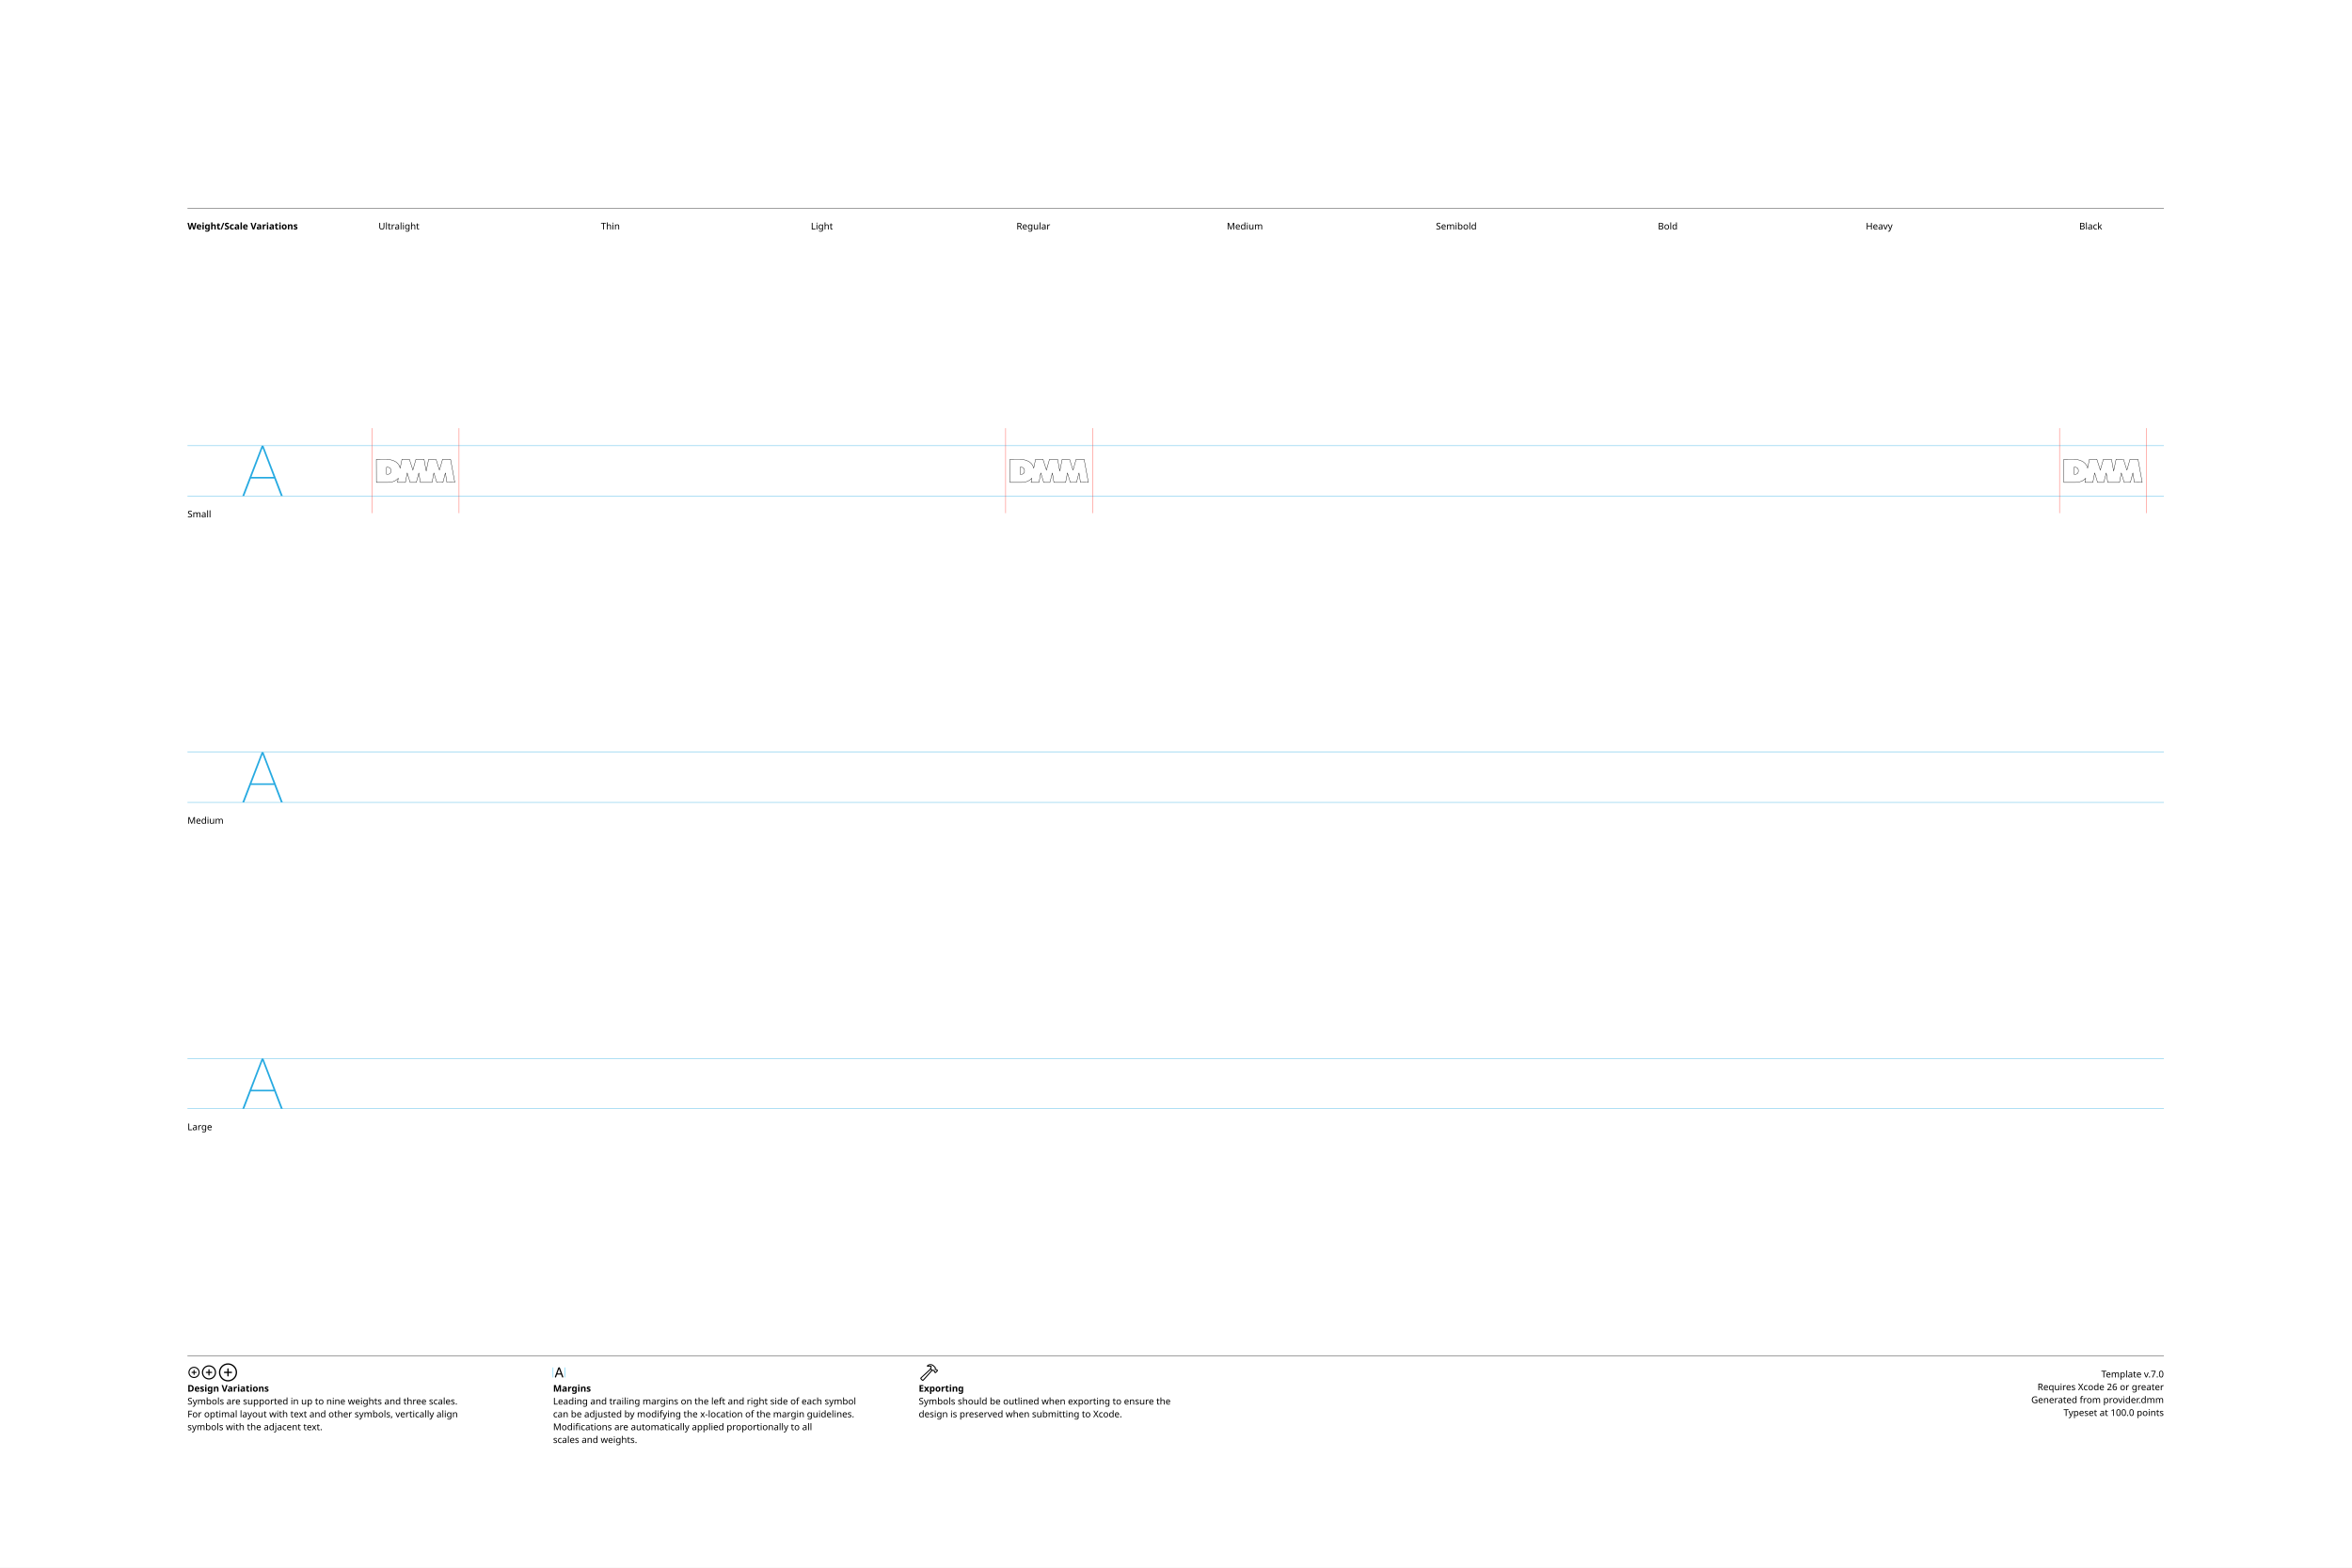
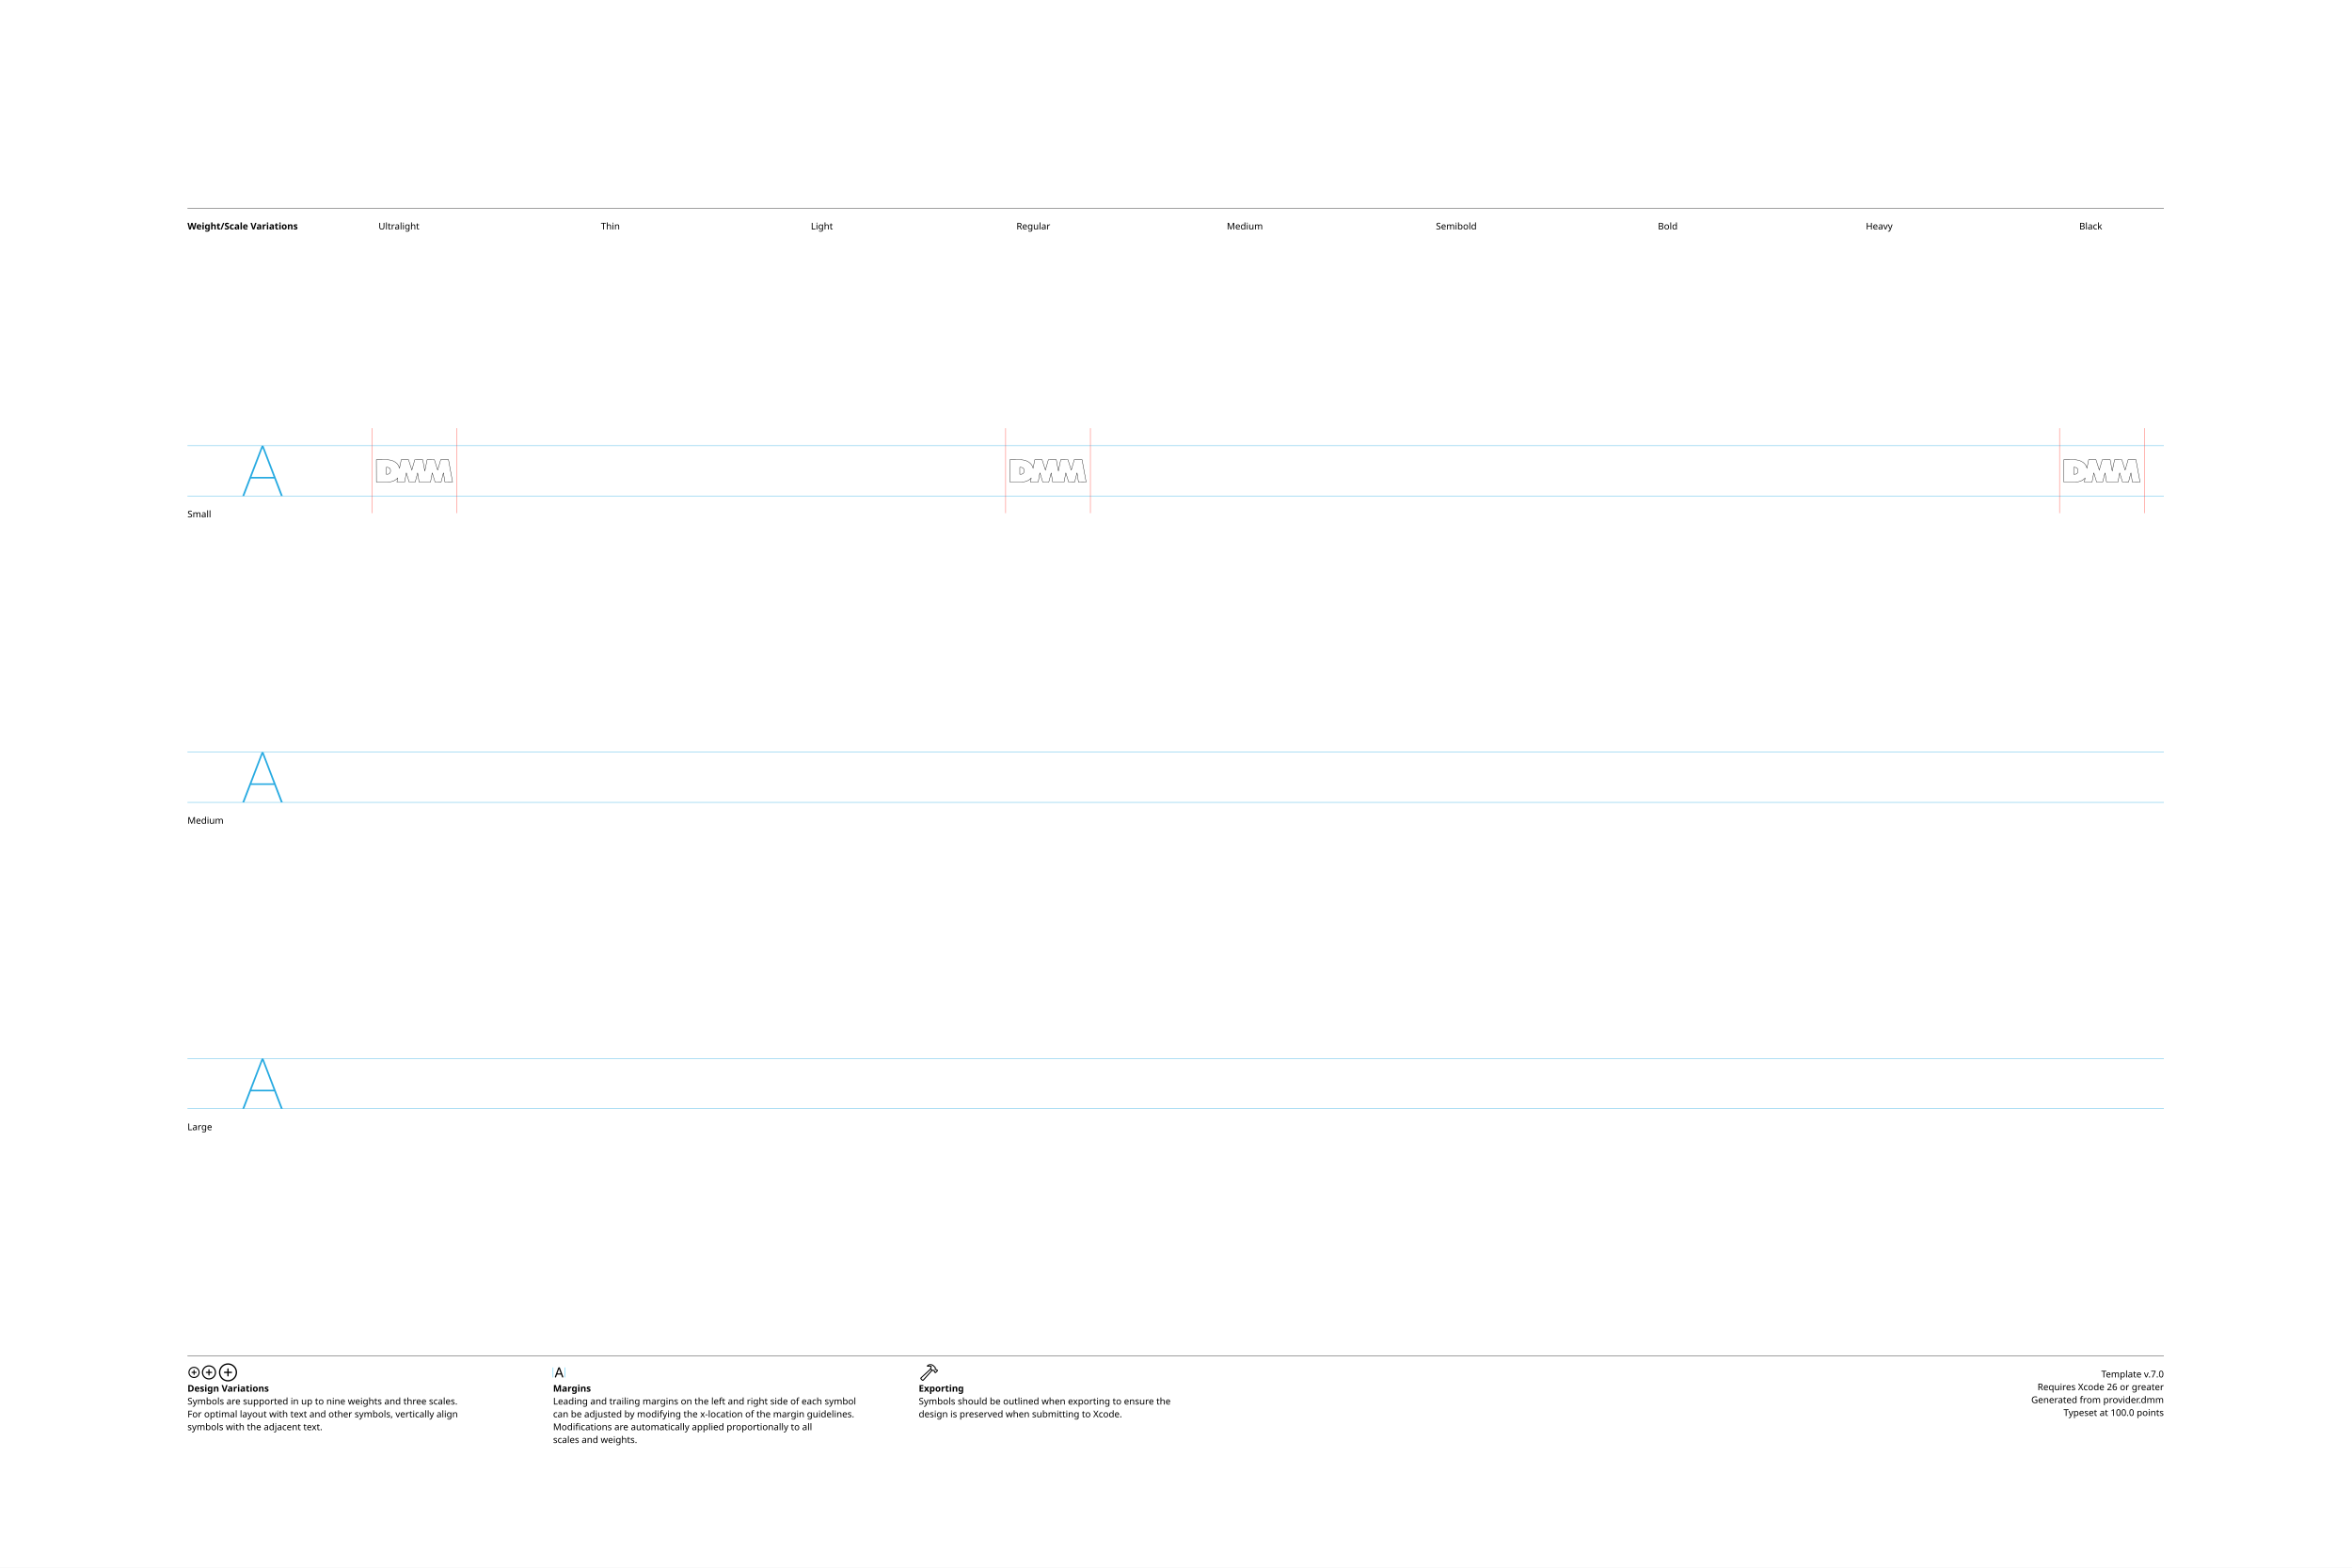
<svg xmlns="http://www.w3.org/2000/svg" version="1.1" viewBox="0 0 3300 2200">
  <style>.defaults {-sfsymbols-variable-value-mode:color;-sfsymbols-draw-reverses-motion-groups:false}

.monochrome-0 {-sfsymbols-motion-group:0}

.multicolor-0:tintColor {-sfsymbols-motion-group:0}

.hierarchical-0:primary {-sfsymbols-motion-group:0}

.SFSymbolsPreviewWireframe {fill:none;opacity:1.0;stroke:black;stroke-width:0.5}
</style>
  <g id="Notes">
    <rect height="2200" id="artboard" style="fill:white;opacity:1" width="3300" x="0" y="0" />
    <line style="fill:none;stroke:black;opacity:1;stroke-width:0.5;" x1="263" x2="3036" y1="292" y2="292" />
    <text style="stroke:none;fill:black;font-family:sans-serif;font-size:13;font-weight:bold;" transform="matrix(1 0 0 1 263 322)">Weight/Scale Variations</text>
    <text style="stroke:none;fill:black;font-family:sans-serif;font-size:13;text-anchor:middle;" transform="matrix(1 0 0 1 559.711 322)">Ultralight</text>
    <text style="stroke:none;fill:black;font-family:sans-serif;font-size:13;text-anchor:middle;" transform="matrix(1 0 0 1 856.422 322)">Thin</text>
    <text style="stroke:none;fill:black;font-family:sans-serif;font-size:13;text-anchor:middle;" transform="matrix(1 0 0 1 1153.13 322)">Light</text>
    <text style="stroke:none;fill:black;font-family:sans-serif;font-size:13;text-anchor:middle;" transform="matrix(1 0 0 1 1449.84 322)">Regular</text>
    <text style="stroke:none;fill:black;font-family:sans-serif;font-size:13;text-anchor:middle;" transform="matrix(1 0 0 1 1746.56 322)">Medium</text>
    <text style="stroke:none;fill:black;font-family:sans-serif;font-size:13;text-anchor:middle;" transform="matrix(1 0 0 1 2043.27 322)">Semibold</text>
    <text style="stroke:none;fill:black;font-family:sans-serif;font-size:13;text-anchor:middle;" transform="matrix(1 0 0 1 2339.98 322)">Bold</text>
    <text style="stroke:none;fill:black;font-family:sans-serif;font-size:13;text-anchor:middle;" transform="matrix(1 0 0 1 2636.69 322)">Heavy</text>
    <text style="stroke:none;fill:black;font-family:sans-serif;font-size:13;text-anchor:middle;" transform="matrix(1 0 0 1 2933.4 322)">Black</text>
    <line style="fill:none;stroke:black;opacity:1;stroke-width:0.5;" x1="263" x2="3036" y1="1903" y2="1903" />
    <g transform="matrix(0.2 0 0 0.2 263 1933)">
      <path d="m46.24 4.15c21.777 0 39.453-17.627 39.453-39.404s-17.676-39.404-39.453-39.404c-21.729 0-39.404 17.627-39.404 39.404s17.676 39.404 39.404 39.404Zm0-7.422c-17.676 0-31.934-14.307-31.934-31.982s14.258-31.982 31.934-31.982 31.982 14.307 31.982 31.982-14.307 31.982-31.982 31.982Zm3.613-17.773v-28.467c0-2.246-1.465-3.76-3.711-3.76-2.148 0-3.613 1.514-3.613 3.76v28.467c0 2.197 1.465 3.711 3.613 3.711 2.246 0 3.711-1.514 3.711-3.711Zm-17.822-10.596h28.418c2.197 0 3.711-1.465 3.711-3.613 0-2.197-1.514-3.711-3.711-3.711h-28.418c-2.246 0-3.76 1.514-3.76 3.711 0 2.148 1.514 3.613 3.76 3.613Z" />
    </g>
    <g transform="matrix(0.2 0 0 0.2 281.506 1933)">
      <path d="m58.545 14.551c27.49 0 49.805-22.314 49.805-49.805s-22.314-49.805-49.805-49.805-49.805 22.314-49.805 49.805 22.314 49.805 49.805 49.805Zm0-8.301c-22.949 0-41.504-18.555-41.504-41.504s18.555-41.504 41.504-41.504 41.504 18.555 41.504 41.504-18.555 41.504-41.504 41.504Zm4.053-23.096v-36.914c0-2.49-1.709-4.199-4.15-4.199-2.393 0-4.053 1.709-4.053 4.199v36.914c0 2.441 1.66 4.15 4.053 4.15 2.441 0 4.15-1.66 4.15-4.15Zm-22.559-14.404h36.963c2.441 0 4.15-1.611 4.15-4.004 0-2.441-1.709-4.15-4.15-4.15h-36.963c-2.49 0-4.15 1.709-4.15 4.15 0 2.393 1.66 4.004 4.15 4.004Z" />
    </g>
    <g transform="matrix(0.2 0 0 0.2 304.924 1933)">
      <path d="m74.853 28.32c35.107 0 63.623-28.467 63.623-63.574s-28.516-63.623-63.623-63.623-63.574 28.516-63.574 63.623 28.467 63.574 63.574 63.574Zm0-9.082c-30.127 0-54.492-24.365-54.492-54.492s24.365-54.492 54.492-54.492 54.492 24.365 54.492 54.492-24.365 54.492-54.492 54.492Zm4.443-30.322v-48.486c0-2.734-1.855-4.639-4.541-4.639-2.588 0-4.443 1.904-4.443 4.639v48.486c0 2.686 1.855 4.59 4.443 4.59 2.686 0 4.541-1.855 4.541-4.59Zm-28.711-19.775h48.486c2.686 0 4.59-1.807 4.59-4.395 0-2.734-1.855-4.59-4.59-4.59h-48.486c-2.734 0-4.59 1.855-4.59 4.59 0 2.588 1.855 4.395 4.59 4.395Z" />
    </g>
    <text style="stroke:none;fill:black;font-family:sans-serif;font-size:13;font-weight:bold;" transform="matrix(1 0 0 1 263 1953)">Design Variations</text>
    <text style="stroke:none;fill:black;font-family:sans-serif;font-size:13;" transform="matrix(1 0 0 1 263 1971)">Symbols are supported in up to nine weights and three scales.</text>
    <text style="stroke:none;fill:black;font-family:sans-serif;font-size:13;" transform="matrix(1 0 0 1 263 1989)">For optimal layout with text and other symbols, vertically align</text>
    <text style="stroke:none;fill:black;font-family:sans-serif;font-size:13;" transform="matrix(1 0 0 1 263 2007)">symbols with the adjacent text.</text>
    <line style="fill:none;stroke:#00AEEF;stroke-width:0.5;opacity:1.0;" x1="776" x2="776" y1="1919" y2="1933" />
    <g transform="matrix(0.2 0 0 0.2 776 1933)">
      <path d="m16.553 0.781c2.588 0 3.857-0.977 4.785-3.711l20.557-57.52h0.244l20.605 57.52c0.928 2.734 2.197 3.711 4.736 3.711 2.588 0 4.248-1.562 4.248-4.004 0-0.83-0.146-1.611-0.537-2.637l-22.9-60.986c-1.123-2.979-3.125-4.492-6.25-4.492-3.027 0-5.078 1.465-6.152 4.443l-22.9 61.084c-0.391 1.025-0.537 1.807-0.537 2.637 0 2.441 1.562 3.955 4.102 3.955Zm10.205-20.947h30.664c2.002 0 3.662-1.66 3.662-3.662 0-2.051-1.66-3.662-3.662-3.662h-30.664c-2.002 0-3.662 1.611-3.662 3.662 0 2.002 1.66 3.662 3.662 3.662Z" />
    </g>
    <line style="fill:none;stroke:#00AEEF;stroke-width:0.5;opacity:1.0;" x1="792.836" x2="792.836" y1="1919" y2="1933" />
    <text style="stroke:none;fill:black;font-family:sans-serif;font-size:13;font-weight:bold;" transform="matrix(1 0 0 1 776 1953)">Margins</text>
    <text style="stroke:none;fill:black;font-family:sans-serif;font-size:13;" transform="matrix(1 0 0 1 776 1971)">Leading and trailing margins on the left and right side of each symbol</text>
    <text style="stroke:none;fill:black;font-family:sans-serif;font-size:13;" transform="matrix(1 0 0 1 776 1989)">can be adjusted by modifying the x-location of the margin guidelines.</text>
    <text style="stroke:none;fill:black;font-family:sans-serif;font-size:13;" transform="matrix(1 0 0 1 776 2007)">Modifications are automatically applied proportionally to all</text>
    <text style="stroke:none;fill:black;font-family:sans-serif;font-size:13;" transform="matrix(1 0 0 1 776 2025)">scales and weights.</text>
    <g transform="matrix(0.2 0 0 0.2 1289 1933)">
      <path d="m14.209 13.135 7.861 7.861c4.297 4.395 9.326 4.102 13.867-1.025l60.693-68.213-4.883-4.883-60.254 67.676c-1.807 1.953-3.467 2.441-5.811 0.098l-5.176-5.127c-2.295-2.295-1.807-3.955 0.195-5.811l67.481-62.158-4.883-4.834-68.066 62.598c-4.98 4.59-5.322 9.473-1.025 13.818Zm44.873-97.461c-2.051 2.002-2.246 4.883-1.074 6.787 1.123 1.807 3.467 3.027 6.592 2.246 5.859-1.66 12.598-2.393 18.896 0.928l-2.686 7.129c-1.611 4.004-0.732 6.885 1.709 9.424l10.254 10.303c2.344 2.393 4.541 2.441 7.08 1.953l4.443-0.732 2.588 2.539-0.195 2.246c-0.098 2.295 0.537 4.297 2.783 6.494l3.369 3.32c2.295 2.295 5.518 2.49 7.812 0.195l12.988-13.037c2.295-2.344 2.148-5.371-0.195-7.666l-3.418-3.418c-2.197-2.197-4.053-3.027-6.348-2.881l-2.344 0.244-2.441-2.441 1.025-4.688c0.635-2.734-0.244-4.98-2.881-7.617l-11.279-11.182c-12.94-12.842-35.596-11.035-46.68-0.146Zm7.08 2.051c8.789-6.396 25.977-5.664 33.691 1.953l12.305 12.207c1.025 1.025 1.221 1.807 0.928 3.32l-1.465 6.641 6.738 6.689 4.395-0.244c1.123-0.049 1.514 0.049 2.344 0.879l2.539 2.49-10.84 10.84-2.49-2.49c-0.83-0.879-0.977-1.221-0.928-2.393l0.293-4.346-6.689-6.738-6.836 1.172c-1.416 0.293-2.051 0.195-3.174-0.879l-8.936-8.887c-1.074-1.025-1.172-1.709-0.488-3.369l4.59-11.475c-6.104-6.348-17.041-7.52-25.586-4.59-0.684 0.244-0.928-0.391-0.391-0.781Z" />
    </g>
    <text style="stroke:none;fill:black;font-family:sans-serif;font-size:13;font-weight:bold;" transform="matrix(1 0 0 1 1289 1953)">Exporting</text>
    <text style="stroke:none;fill:black;font-family:sans-serif;font-size:13;" transform="matrix(1 0 0 1 1289 1971)">Symbols should be outlined when exporting to ensure the</text>
    <text style="stroke:none;fill:black;font-family:sans-serif;font-size:13;" transform="matrix(1 0 0 1 1289 1989)">design is preserved when submitting to Xcode.</text>
    <text id="template-version" style="stroke:none;fill:black;font-family:sans-serif;font-size:13;text-anchor:end;" transform="matrix(1 0 0 1 3036 1933)">Template v.7.0</text>
    <text style="stroke:none;fill:black;font-family:sans-serif;font-size:13;text-anchor:end;" transform="matrix(1 0 0 1 3036 1951)">Requires Xcode 26 or greater</text>
    <text id="descriptive-name" style="stroke:none;fill:black;font-family:sans-serif;font-size:13;text-anchor:end;" transform="matrix(1 0 0 1 3036 1969)">Generated from provider.dmm</text>
    <text style="stroke:none;fill:black;font-family:sans-serif;font-size:13;text-anchor:end;" transform="matrix(1 0 0 1 3036 1987)">Typeset at 100.0 points</text>
    <text style="stroke:none;fill:black;font-family:sans-serif;font-size:13;" transform="matrix(1 0 0 1 263 726)">Small</text>
    <text style="stroke:none;fill:black;font-family:sans-serif;font-size:13;" transform="matrix(1 0 0 1 263 1156)">Medium</text>
    <text style="stroke:none;fill:black;font-family:sans-serif;font-size:13;" transform="matrix(1 0 0 1 263 1586)">Large</text>
  </g>
  <g id="Guides">
    <g id="H-reference" style="fill:#27AAE1;stroke:none;" transform="matrix(1 0 0 1 339 696)">
      <path d="M0.994 0L3.638 0L29.328-67.132L30.03-67.132L30.03-70.459L28.123-70.459ZM11.688-24.48L46.981-24.48L46.231-26.729L12.438-26.729ZM55.12 0L57.764 0L30.638-70.459L29.433-70.459L29.433-67.132Z" />
    </g>
    <line id="Baseline-S" style="fill:none;stroke:#27AAE1;opacity:1;stroke-width:0.5;" x1="263" x2="3036" y1="696" y2="696" />
    <line id="Capline-S" style="fill:none;stroke:#27AAE1;opacity:1;stroke-width:0.5;" x1="263" x2="3036" y1="625.541" y2="625.541" />
    <g id="H-reference" style="fill:#27AAE1;stroke:none;" transform="matrix(1 0 0 1 339 1126)">
      <path d="M0.994 0L3.638 0L29.328-67.132L30.03-67.132L30.03-70.459L28.123-70.459ZM11.688-24.48L46.981-24.48L46.231-26.729L12.438-26.729ZM55.12 0L57.764 0L30.638-70.459L29.433-70.459L29.433-67.132Z" />
    </g>
    <line id="Baseline-M" style="fill:none;stroke:#27AAE1;opacity:1;stroke-width:0.5;" x1="263" x2="3036" y1="1126" y2="1126" />
    <line id="Capline-M" style="fill:none;stroke:#27AAE1;opacity:1;stroke-width:0.5;" x1="263" x2="3036" y1="1055.54" y2="1055.54" />
    <g id="H-reference" style="fill:#27AAE1;stroke:none;" transform="matrix(1 0 0 1 339 1556)">
      <path d="M0.994 0L3.638 0L29.328-67.132L30.03-67.132L30.03-70.459L28.123-70.459ZM11.688-24.48L46.981-24.48L46.231-26.729L12.438-26.729ZM55.12 0L57.764 0L30.638-70.459L29.433-70.459L29.433-67.132Z" />
    </g>
    <line id="Baseline-L" style="fill:none;stroke:#27AAE1;opacity:1;stroke-width:0.5;" x1="263" x2="3036" y1="1556" y2="1556" />
    <line id="Capline-L" style="fill:none;stroke:#27AAE1;opacity:1;stroke-width:0.5;" x1="263" x2="3036" y1="1485.54" y2="1485.54" />
    <line id="left-margin-Ultralight-S" style="fill:none;stroke:#FF3B30;stroke-width:0.5;opacity:1.0;" x1="522.047" x2="522.047" y1="600.785" y2="720.121" />
-     <line id="right-margin-Ultralight-S" style="fill:none;stroke:#FF3B30;stroke-width:0.5;opacity:1.0;" x1="644.047" x2="644.047" y1="600.785" y2="720.121" />
+     <line id="right-margin-Ultralight-S" style="fill:none;stroke:#FF3B30;stroke-width:0.5;opacity:1.0;" x1="640.967" x2="640.967" y1="600.785" y2="720.121" />
    <line id="left-margin-Regular-S" style="fill:none;stroke:#FF3B30;stroke-width:0.5;opacity:1.0;" x1="1410.980" x2="1410.980" y1="600.785" y2="720.121" />
-     <line id="right-margin-Regular-S" style="fill:none;stroke:#FF3B30;stroke-width:0.5;opacity:1.0;" x1="1532.980" x2="1532.980" y1="600.785" y2="720.121" />
+     <line id="right-margin-Regular-S" style="fill:none;stroke:#FF3B30;stroke-width:0.5;opacity:1.0;" x1="1529.900" x2="1529.900" y1="600.785" y2="720.121" />
    <line id="left-margin-Black-S" style="fill:none;stroke:#FF3B30;stroke-width:0.5;opacity:1.0;" x1="2889.630" x2="2889.630" y1="600.785" y2="720.121" />
-     <line id="right-margin-Black-S" style="fill:none;stroke:#FF3B30;stroke-width:0.5;opacity:1.0;" x1="3011.630" x2="3011.630" y1="600.785" y2="720.121" />
+     <line id="right-margin-Black-S" style="fill:none;stroke:#FF3B30;stroke-width:0.5;opacity:1.0;" x1="3008.550" x2="3008.550" y1="600.785" y2="720.121" />
  </g>
  <g id="Symbols">
    <g id="Ultralight-S" transform="matrix(1 0 0 1 522.047 696)">
-       <path class="monochrome-0 multicolor-0:tintColor hierarchical-0:primary SFSymbolsPreviewWireframe" d="M115.926 -19.03L104.935 -19.168L102.95 -32.14L102.65 -31.757L99.464 -19.094L90.748 -19.03L86.681 -32.433L84.163 -19.03L67.7 -19.03L65.568 -32.338L62.084 -19.032L53.368 -19.03L49.301 -32.443L46.783 -19.03L35.743 -19.03L36.712 -24.808L34.556 -22.848L32.174 -21.298L29.352 -20.113L26.253 -19.354L22.573 -19.03L6.11 -19.03L6 -51.318L21.411 -51.378L25.285 -50.943L29.546 -49.792L33.371 -47.832L35.937 -45.632L37.878 -42.99L39.423 -39.128L41.941 -51.429L52.4 -51.419L57.242 -36.351L61.503 -51.376L72.736 -51.429L72.966 -51.318L75.728 -35.824L76.028 -35.162L79.321 -51.429L89.78 -51.361L94.428 -36.438L94.724 -36.793L98.883 -51.425L110.116 -51.429L116 -19.168L115.926 -19.03ZM22.961 -30.43L24.704 -31.102L25.949 -32.532L26.449 -34.468L26.325 -36.986L25.79 -38.342L24.51 -39.599L22.961 -40.188L20.443 -40.389L20.268 -40.085L20.268 -30.401L22.767 -30.397L22.961 -30.43Z" />
+       <path class="monochrome-0 multicolor-0:tintColor hierarchical-0:primary SFSymbolsPreviewWireframe" d="M112.848 -19.484L102.165 -19.618L100.235 -32.227L99.944 -31.854L96.847 -19.546L88.375 -19.484L84.422 -32.511L81.974 -19.484L65.972 -19.484L63.9 -32.419L60.514 -19.486L52.042 -19.484L48.089 -32.521L45.641 -19.484L34.91 -19.484L35.852 -25.1L33.756 -23.195L31.441 -21.688L28.698 -20.536L25.686 -19.799L22.109 -19.484L6.107 -19.484L6 -50.868L20.979 -50.926L24.745 -50.503L28.887 -49.384L32.605 -47.479L35.099 -45.341L36.985 -42.773L38.487 -39.019L40.935 -50.975L51.101 -50.966L55.807 -36.32L59.949 -50.924L70.867 -50.975L71.091 -50.868L73.776 -35.807L74.067 -35.164L77.268 -50.975L87.434 -50.909L91.952 -36.404L92.24 -36.749L96.282 -50.972L107.201 -50.975L112.92 -19.618L112.848 -19.484ZM22.486 -30.564L24.18 -31.218L25.39 -32.608L25.876 -34.489L25.756 -36.937L25.236 -38.255L23.992 -39.477L22.486 -40.049L20.039 -40.245L19.868 -39.949L19.868 -30.536L22.298 -30.532L22.486 -30.564Z" />
    </g>
    <g id="Regular-S" transform="matrix(1 0 0 1 1410.98 696)">
-       <path class="monochrome-0 multicolor-0:tintColor hierarchical-0:primary SFSymbolsPreviewWireframe" d="M115.926 -19.03L104.935 -19.168L102.95 -32.14L102.65 -31.757L99.464 -19.094L90.748 -19.03L86.681 -32.433L84.163 -19.03L67.7 -19.03L65.568 -32.338L62.084 -19.032L53.368 -19.03L49.301 -32.443L46.783 -19.03L35.743 -19.03L36.712 -24.808L34.556 -22.848L32.174 -21.298L29.352 -20.113L26.253 -19.354L22.573 -19.03L6.11 -19.03L6 -51.318L21.411 -51.378L25.285 -50.943L29.546 -49.792L33.371 -47.832L35.937 -45.632L37.878 -42.99L39.423 -39.128L41.941 -51.429L52.4 -51.419L57.242 -36.351L61.503 -51.376L72.736 -51.429L72.966 -51.318L75.728 -35.824L76.028 -35.162L79.321 -51.429L89.78 -51.361L94.428 -36.438L94.724 -36.793L98.883 -51.425L110.116 -51.429L116 -19.168L115.926 -19.03ZM22.961 -30.43L24.704 -31.102L25.949 -32.532L26.449 -34.468L26.325 -36.986L25.79 -38.342L24.51 -39.599L22.961 -40.188L20.443 -40.389L20.268 -40.085L20.268 -30.401L22.767 -30.397L22.961 -30.43Z" />
+       <path class="monochrome-0 multicolor-0:tintColor hierarchical-0:primary SFSymbolsPreviewWireframe" d="M112.848 -19.484L102.165 -19.618L100.235 -32.227L99.944 -31.854L96.847 -19.546L88.375 -19.484L84.422 -32.511L81.974 -19.484L65.972 -19.484L63.9 -32.419L60.514 -19.486L52.042 -19.484L48.089 -32.521L45.641 -19.484L34.91 -19.484L35.852 -25.1L33.756 -23.195L31.441 -21.688L28.698 -20.536L25.686 -19.799L22.109 -19.484L6.107 -19.484L6 -50.868L20.979 -50.926L24.745 -50.503L28.887 -49.384L32.605 -47.479L35.099 -45.341L36.985 -42.773L38.487 -39.019L40.935 -50.975L51.101 -50.966L55.807 -36.32L59.949 -50.924L70.867 -50.975L71.091 -50.868L73.776 -35.807L74.067 -35.164L77.268 -50.975L87.434 -50.909L91.952 -36.404L92.24 -36.749L96.282 -50.972L107.201 -50.975L112.92 -19.618L112.848 -19.484ZM22.486 -30.564L24.18 -31.218L25.39 -32.608L25.876 -34.489L25.756 -36.937L25.236 -38.255L23.992 -39.477L22.486 -40.049L20.039 -40.245L19.868 -39.949L19.868 -30.536L22.298 -30.532L22.486 -30.564Z" />
    </g>
    <g id="Black-S" transform="matrix(1 0 0 1 2889.63 696)">
-       <path class="monochrome-0 multicolor-0:tintColor hierarchical-0:primary SFSymbolsPreviewWireframe" d="M115.926 -19.03L104.935 -19.168L102.95 -32.14L102.65 -31.757L99.464 -19.094L90.748 -19.03L86.681 -32.433L84.163 -19.03L67.7 -19.03L65.568 -32.338L62.084 -19.032L53.368 -19.03L49.301 -32.443L46.783 -19.03L35.743 -19.03L36.712 -24.808L34.556 -22.848L32.174 -21.298L29.352 -20.113L26.253 -19.354L22.573 -19.03L6.11 -19.03L6 -51.318L21.411 -51.378L25.285 -50.943L29.546 -49.792L33.371 -47.832L35.937 -45.632L37.878 -42.99L39.423 -39.128L41.941 -51.429L52.4 -51.419L57.242 -36.351L61.503 -51.376L72.736 -51.429L72.966 -51.318L75.728 -35.824L76.028 -35.162L79.321 -51.429L89.78 -51.361L94.428 -36.438L94.724 -36.793L98.883 -51.425L110.116 -51.429L116 -19.168L115.926 -19.03ZM22.961 -30.43L24.704 -31.102L25.949 -32.532L26.449 -34.468L26.325 -36.986L25.79 -38.342L24.51 -39.599L22.961 -40.188L20.443 -40.389L20.268 -40.085L20.268 -30.401L22.767 -30.397L22.961 -30.43Z" />
+       <path class="monochrome-0 multicolor-0:tintColor hierarchical-0:primary SFSymbolsPreviewWireframe" d="M112.848 -19.484L102.165 -19.618L100.235 -32.227L99.944 -31.854L96.847 -19.546L88.375 -19.484L84.422 -32.511L81.974 -19.484L65.972 -19.484L63.9 -32.419L60.514 -19.486L52.042 -19.484L48.089 -32.521L45.641 -19.484L34.91 -19.484L35.852 -25.1L33.756 -23.195L31.441 -21.688L28.698 -20.536L25.686 -19.799L22.109 -19.484L6.107 -19.484L6 -50.868L20.979 -50.926L24.745 -50.503L28.887 -49.384L32.605 -47.479L35.099 -45.341L36.985 -42.773L38.487 -39.019L40.935 -50.975L51.101 -50.966L55.807 -36.32L59.949 -50.924L70.867 -50.975L71.091 -50.868L73.776 -35.807L74.067 -35.164L77.268 -50.975L87.434 -50.909L91.952 -36.404L92.24 -36.749L96.282 -50.972L107.201 -50.975L112.92 -19.618L112.848 -19.484ZM22.486 -30.564L24.18 -31.218L25.39 -32.608L25.876 -34.489L25.756 -36.937L25.236 -38.255L23.992 -39.477L22.486 -40.049L20.039 -40.245L19.868 -39.949L19.868 -30.536L22.298 -30.532L22.486 -30.564Z" />
    </g>
  </g>
</svg>
